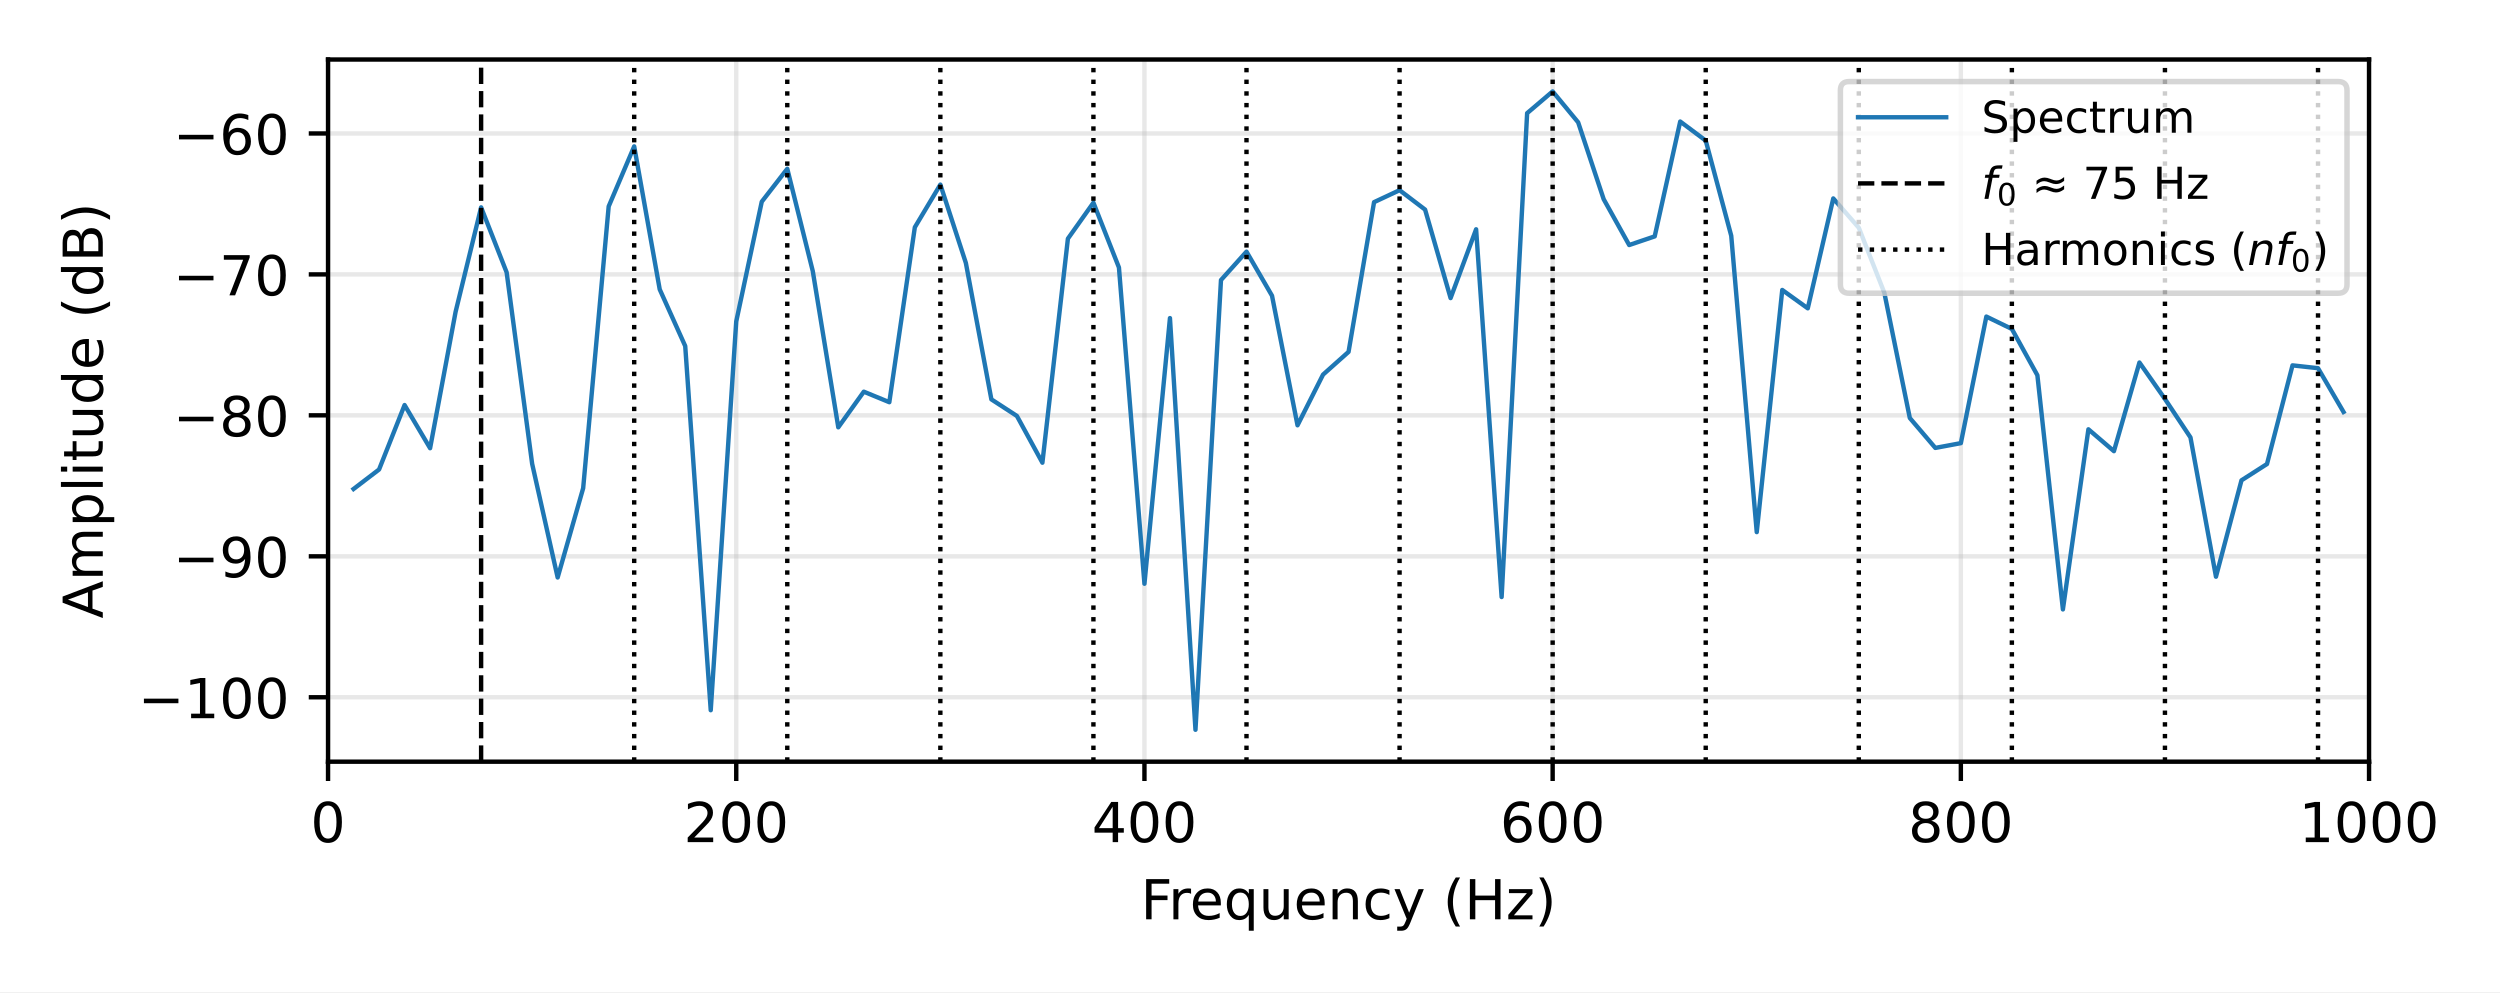
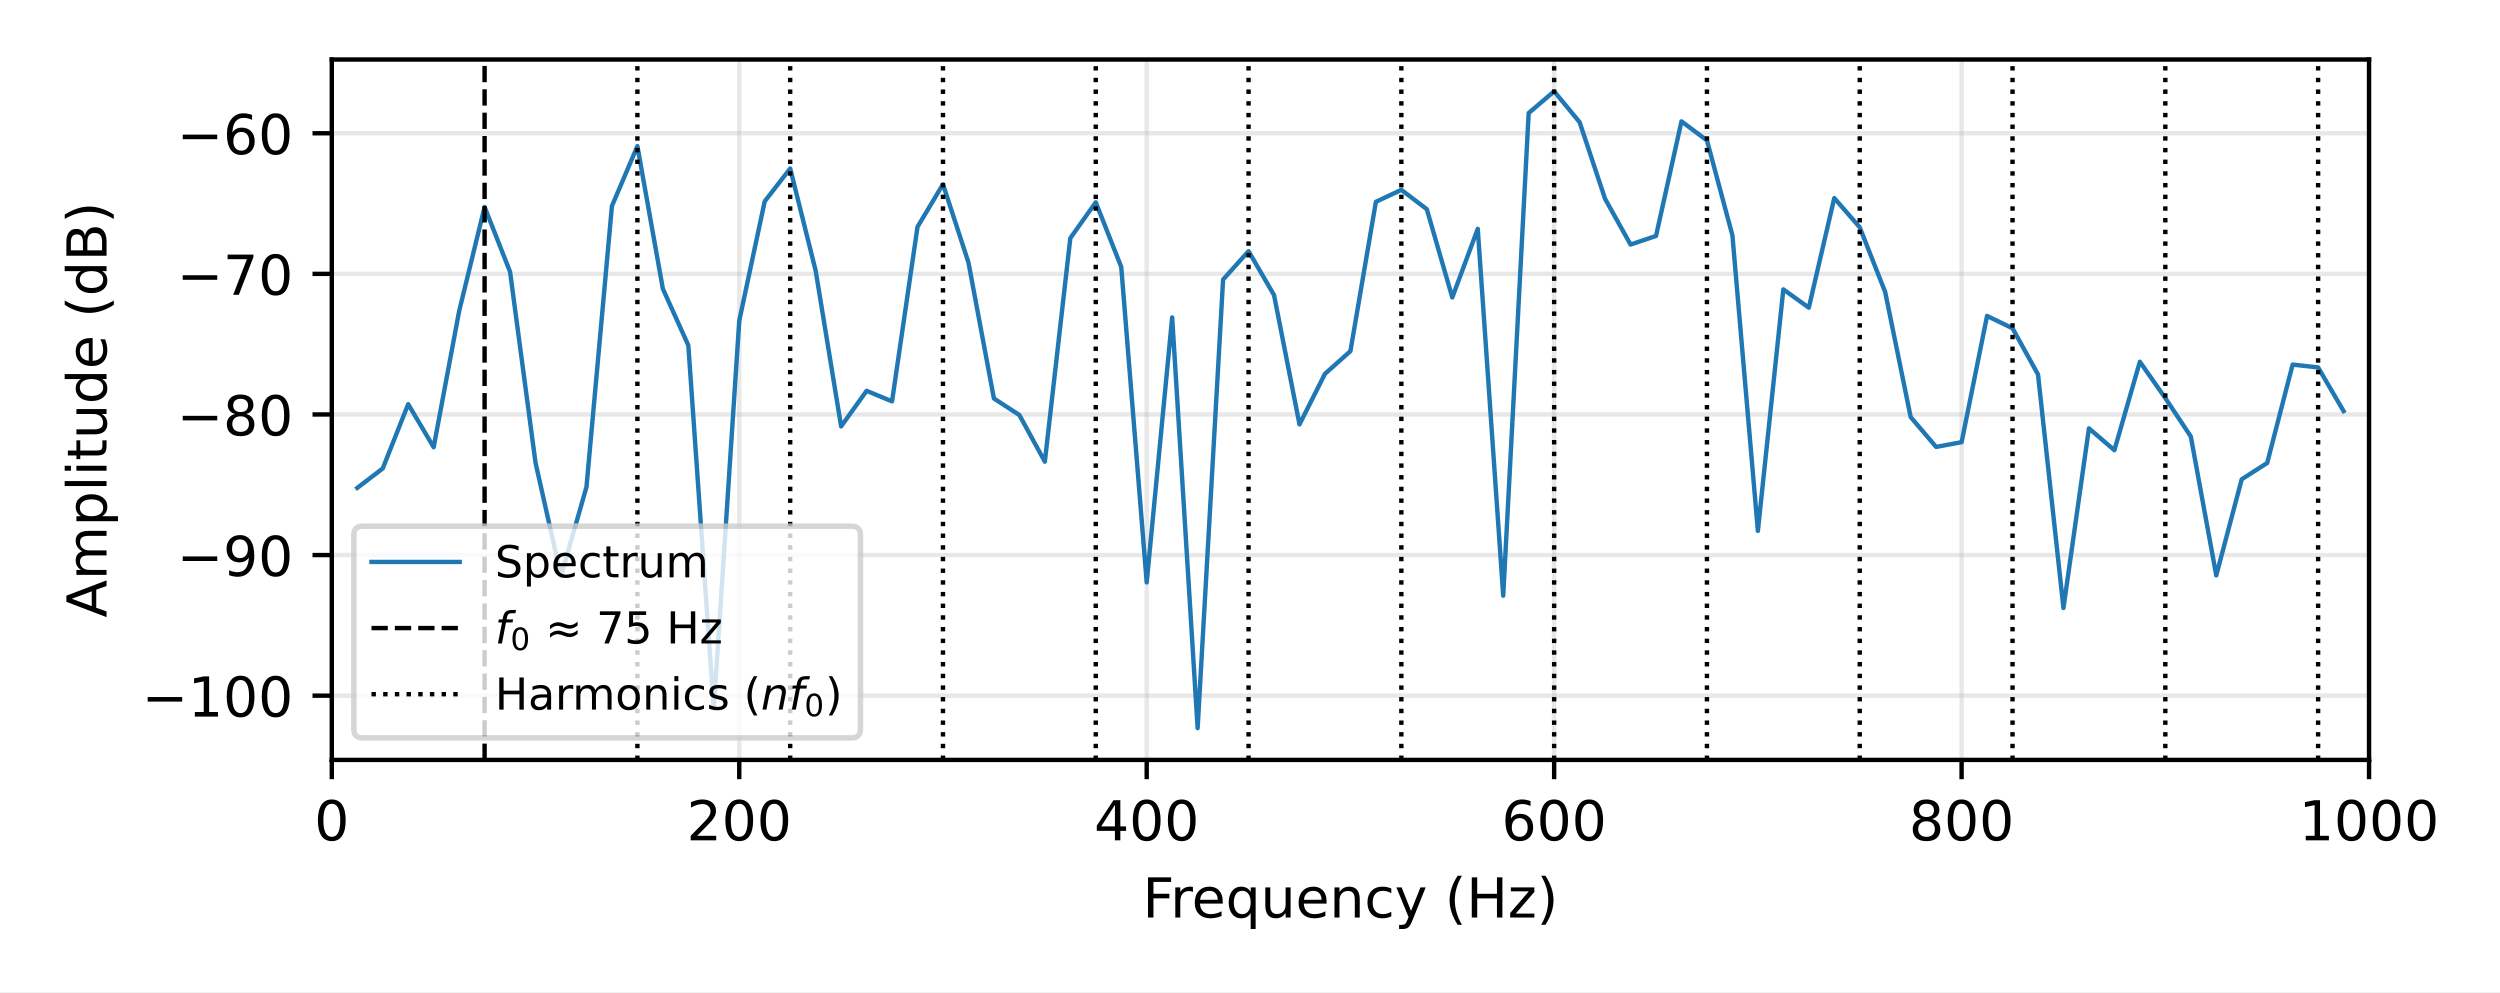
<svg xmlns="http://www.w3.org/2000/svg" xmlns:xlink="http://www.w3.org/1999/xlink" width="453.6pt" height="180pt" viewBox="0 0 453.6 180" version="1.1">
  <defs>
    <style type="text/css">*{stroke-linejoin: round; stroke-linecap: butt}</style>
  </defs>
  <g id="figure_1">
    <g id="patch_1">
      <path d="M 0 180  L 453.6 180  L 453.6 0  L 0 0  z " style="fill: #ffffff" />
    </g>
    <g id="axes_1">
      <g id="patch_2">
-         <path d="M 59.52 138.2  L 429.84 138.2  L 429.84 10.8  L 59.52 10.8  z " style="fill: #ffffff" />
+         <path d="M 60.202 137.878  L 429.84 137.878  L 429.84 10.8  L 60.202 10.8  z " style="fill: #ffffff" />
      </g>
      <g id="matplotlib.axis_1">
        <g id="xtick_1">
          <g id="line2d_1">
-             <path d="M 59.52 138.2  L 59.52 10.8  " clip-path="url(#p5887262139)" style="fill: none; stroke: #b0b0b0; stroke-opacity: 0.3; stroke-width: 0.8; stroke-linecap: square" />
+             <path d="M 60.202 137.878  L 60.202 10.8  " clip-path="url(#pa26c77d828)" style="fill: none; stroke: #b0b0b0; stroke-opacity: 0.3; stroke-width: 0.8; stroke-linecap: square" />
          </g>
          <g id="line2d_2">
            <defs>
-               <path id="m4f20bc568b" d="M 0 0  L 0 3.5  " style="stroke: #000000; stroke-width: 0.8" />
-             </defs>
-             <g>
-               <use xlink:href="#m4f20bc568b" x="59.52" y="138.2" style="stroke: #000000; stroke-width: 0.8" />
+               <path id="mccc255e9fb" d="M 0 0  L 0 3.5  " style="stroke: #000000; stroke-width: 0.8" />
+             </defs>
+             <g>
+               <use xlink:href="#mccc255e9fb" x="60.202" y="137.878" style="stroke: #000000; stroke-width: 0.8" />
            </g>
          </g>
          <g id="text_1">
-             <g transform="translate(56.33875 152.7977) scale(0.1 -0.1)">
+             <g transform="translate(57.02109 152.4753) scale(0.1 -0.1)">
              <defs>
                <path id="DejaVuSans-13" d="M 2034 4250  Q 1547 4250 1301 3770  Q 1056 3291 1056 2328  Q 1056 1369 1301 889  Q 1547 409 2034 409  Q 2525 409 2770 889  Q 3016 1369 3016 2328  Q 3016 3291 2770 3770  Q 2525 4250 2034 4250  z M 2034 4750  Q 2819 4750 3233 4129  Q 3647 3509 3647 2328  Q 3647 1150 3233 529  Q 2819 -91 2034 -91  Q 1250 -91 836 529  Q 422 1150 422 2328  Q 422 3509 836 4129  Q 1250 4750 2034 4750  z " transform="scale(0.015625)" />
              </defs>
              <use xlink:href="#DejaVuSans-13" />
            </g>
          </g>
        </g>
        <g id="xtick_2">
          <g id="line2d_3">
-             <path d="M 133.584 138.2  L 133.584 10.8  " clip-path="url(#p5887262139)" style="fill: none; stroke: #b0b0b0; stroke-opacity: 0.3; stroke-width: 0.8; stroke-linecap: square" />
+             <path d="M 134.13 137.878  L 134.13 10.8  " clip-path="url(#pa26c77d828)" style="fill: none; stroke: #b0b0b0; stroke-opacity: 0.3; stroke-width: 0.8; stroke-linecap: square" />
          </g>
          <g id="line2d_4">
            <g>
-               <use xlink:href="#m4f20bc568b" x="133.584" y="138.2" style="stroke: #000000; stroke-width: 0.8" />
+               <use xlink:href="#mccc255e9fb" x="134.13" y="137.878" style="stroke: #000000; stroke-width: 0.8" />
            </g>
          </g>
          <g id="text_2">
-             <g transform="translate(124.0403 152.7977) scale(0.1 -0.1)">
+             <g transform="translate(124.5861 152.4753) scale(0.1 -0.1)">
              <defs>
                <path id="DejaVuSans-15" d="M 1228 531  L 3431 531  L 3431 0  L 469 0  L 469 531  Q 828 903 1448 1529  Q 2069 2156 2228 2338  Q 2531 2678 2651 2914  Q 2772 3150 2772 3378  Q 2772 3750 2511 3984  Q 2250 4219 1831 4219  Q 1534 4219 1204 4116  Q 875 4013 500 3803  L 500 4441  Q 881 4594 1212 4672  Q 1544 4750 1819 4750  Q 2544 4750 2975 4387  Q 3406 4025 3406 3419  Q 3406 3131 3298 2873  Q 3191 2616 2906 2266  Q 2828 2175 2409 1742  Q 1991 1309 1228 531  z " transform="scale(0.015625)" />
              </defs>
              <use xlink:href="#DejaVuSans-15" />
              <use xlink:href="#DejaVuSans-13" transform="translate(63.625 0)" />
              <use xlink:href="#DejaVuSans-13" transform="translate(127.25 0)" />
            </g>
          </g>
        </g>
        <g id="xtick_3">
          <g id="line2d_5">
-             <path d="M 207.648 138.2  L 207.648 10.8  " clip-path="url(#p5887262139)" style="fill: none; stroke: #b0b0b0; stroke-opacity: 0.3; stroke-width: 0.8; stroke-linecap: square" />
+             <path d="M 208.057 137.878  L 208.057 10.8  " clip-path="url(#pa26c77d828)" style="fill: none; stroke: #b0b0b0; stroke-opacity: 0.3; stroke-width: 0.8; stroke-linecap: square" />
          </g>
          <g id="line2d_6">
            <g>
-               <use xlink:href="#m4f20bc568b" x="207.648" y="138.2" style="stroke: #000000; stroke-width: 0.8" />
+               <use xlink:href="#mccc255e9fb" x="208.057" y="137.878" style="stroke: #000000; stroke-width: 0.8" />
            </g>
          </g>
          <g id="text_3">
-             <g transform="translate(198.1043 152.7977) scale(0.1 -0.1)">
+             <g transform="translate(198.5137 152.4753) scale(0.1 -0.1)">
              <defs>
                <path id="DejaVuSans-17" d="M 2419 4116  L 825 1625  L 2419 1625  L 2419 4116  z M 2253 4666  L 3047 4666  L 3047 1625  L 3713 1625  L 3713 1100  L 3047 1100  L 3047 0  L 2419 0  L 2419 1100  L 313 1100  L 313 1709  L 2253 4666  z " transform="scale(0.015625)" />
              </defs>
              <use xlink:href="#DejaVuSans-17" />
              <use xlink:href="#DejaVuSans-13" transform="translate(63.625 0)" />
              <use xlink:href="#DejaVuSans-13" transform="translate(127.25 0)" />
            </g>
          </g>
        </g>
        <g id="xtick_4">
          <g id="line2d_7">
-             <path d="M 281.712 138.2  L 281.712 10.8  " clip-path="url(#p5887262139)" style="fill: none; stroke: #b0b0b0; stroke-opacity: 0.3; stroke-width: 0.8; stroke-linecap: square" />
+             <path d="M 281.985 137.878  L 281.985 10.8  " clip-path="url(#pa26c77d828)" style="fill: none; stroke: #b0b0b0; stroke-opacity: 0.3; stroke-width: 0.8; stroke-linecap: square" />
          </g>
          <g id="line2d_8">
            <g>
-               <use xlink:href="#m4f20bc568b" x="281.712" y="138.2" style="stroke: #000000; stroke-width: 0.8" />
+               <use xlink:href="#mccc255e9fb" x="281.985" y="137.878" style="stroke: #000000; stroke-width: 0.8" />
            </g>
          </g>
          <g id="text_4">
-             <g transform="translate(272.1683 152.7977) scale(0.1 -0.1)">
+             <g transform="translate(272.4412 152.4753) scale(0.1 -0.1)">
              <defs>
                <path id="DejaVuSans-19" d="M 2113 2584  Q 1688 2584 1439 2293  Q 1191 2003 1191 1497  Q 1191 994 1439 701  Q 1688 409 2113 409  Q 2538 409 2786 701  Q 3034 994 3034 1497  Q 3034 2003 2786 2293  Q 2538 2584 2113 2584  z M 3366 4563  L 3366 3988  Q 3128 4100 2886 4159  Q 2644 4219 2406 4219  Q 1781 4219 1451 3797  Q 1122 3375 1075 2522  Q 1259 2794 1537 2939  Q 1816 3084 2150 3084  Q 2853 3084 3261 2657  Q 3669 2231 3669 1497  Q 3669 778 3244 343  Q 2819 -91 2113 -91  Q 1303 -91 875 529  Q 447 1150 447 2328  Q 447 3434 972 4092  Q 1497 4750 2381 4750  Q 2619 4750 2861 4703  Q 3103 4656 3366 4563  z " transform="scale(0.015625)" />
              </defs>
              <use xlink:href="#DejaVuSans-19" />
              <use xlink:href="#DejaVuSans-13" transform="translate(63.625 0)" />
              <use xlink:href="#DejaVuSans-13" transform="translate(127.25 0)" />
            </g>
          </g>
        </g>
        <g id="xtick_5">
          <g id="line2d_9">
-             <path d="M 355.776 138.2  L 355.776 10.8  " clip-path="url(#p5887262139)" style="fill: none; stroke: #b0b0b0; stroke-opacity: 0.3; stroke-width: 0.8; stroke-linecap: square" />
+             <path d="M 355.912 137.878  L 355.912 10.8  " clip-path="url(#pa26c77d828)" style="fill: none; stroke: #b0b0b0; stroke-opacity: 0.3; stroke-width: 0.8; stroke-linecap: square" />
          </g>
          <g id="line2d_10">
            <g>
-               <use xlink:href="#m4f20bc568b" x="355.776" y="138.2" style="stroke: #000000; stroke-width: 0.8" />
+               <use xlink:href="#mccc255e9fb" x="355.912" y="137.878" style="stroke: #000000; stroke-width: 0.8" />
            </g>
          </g>
          <g id="text_5">
-             <g transform="translate(346.2323 152.7977) scale(0.1 -0.1)">
+             <g transform="translate(346.3687 152.4753) scale(0.1 -0.1)">
              <defs>
                <path id="DejaVuSans-1b" d="M 2034 2216  Q 1584 2216 1326 1975  Q 1069 1734 1069 1313  Q 1069 891 1326 650  Q 1584 409 2034 409  Q 2484 409 2743 651  Q 3003 894 3003 1313  Q 3003 1734 2745 1975  Q 2488 2216 2034 2216  z M 1403 2484  Q 997 2584 770 2862  Q 544 3141 544 3541  Q 544 4100 942 4425  Q 1341 4750 2034 4750  Q 2731 4750 3128 4425  Q 3525 4100 3525 3541  Q 3525 3141 3298 2862  Q 3072 2584 2669 2484  Q 3125 2378 3379 2068  Q 3634 1759 3634 1313  Q 3634 634 3220 271  Q 2806 -91 2034 -91  Q 1263 -91 848 271  Q 434 634 434 1313  Q 434 1759 690 2068  Q 947 2378 1403 2484  z M 1172 3481  Q 1172 3119 1398 2916  Q 1625 2713 2034 2713  Q 2441 2713 2670 2916  Q 2900 3119 2900 3481  Q 2900 3844 2670 4047  Q 2441 4250 2034 4250  Q 1625 4250 1398 4047  Q 1172 3844 1172 3481  z " transform="scale(0.015625)" />
              </defs>
              <use xlink:href="#DejaVuSans-1b" />
              <use xlink:href="#DejaVuSans-13" transform="translate(63.625 0)" />
              <use xlink:href="#DejaVuSans-13" transform="translate(127.25 0)" />
            </g>
          </g>
        </g>
        <g id="xtick_6">
          <g id="line2d_11">
-             <path d="M 429.84 138.2  L 429.84 10.8  " clip-path="url(#p5887262139)" style="fill: none; stroke: #b0b0b0; stroke-opacity: 0.3; stroke-width: 0.8; stroke-linecap: square" />
+             <path d="M 429.84 137.878  L 429.84 10.8  " clip-path="url(#pa26c77d828)" style="fill: none; stroke: #b0b0b0; stroke-opacity: 0.3; stroke-width: 0.8; stroke-linecap: square" />
          </g>
          <g id="line2d_12">
            <g>
-               <use xlink:href="#m4f20bc568b" x="429.84" y="138.2" style="stroke: #000000; stroke-width: 0.8" />
+               <use xlink:href="#mccc255e9fb" x="429.84" y="137.878" style="stroke: #000000; stroke-width: 0.8" />
            </g>
          </g>
          <g id="text_6">
-             <g transform="translate(417.115 152.7977) scale(0.1 -0.1)">
+             <g transform="translate(417.115 152.4753) scale(0.1 -0.1)">
              <defs>
                <path id="DejaVuSans-14" d="M 794 531  L 1825 531  L 1825 4091  L 703 3866  L 703 4441  L 1819 4666  L 2450 4666  L 2450 531  L 3481 531  L 3481 0  L 794 0  L 794 531  z " transform="scale(0.015625)" />
              </defs>
              <use xlink:href="#DejaVuSans-14" />
              <use xlink:href="#DejaVuSans-13" transform="translate(63.625 0)" />
              <use xlink:href="#DejaVuSans-13" transform="translate(127.25 0)" />
              <use xlink:href="#DejaVuSans-13" transform="translate(190.875 0)" />
            </g>
          </g>
        </g>
        <g id="text_7">
-           <g transform="translate(206.9745 166.7977) scale(0.1 -0.1)">
+           <g transform="translate(207.3157 166.4753) scale(0.1 -0.1)">
            <defs>
              <path id="DejaVuSans-29" d="M 628 4666  L 3309 4666  L 3309 4134  L 1259 4134  L 1259 2759  L 3109 2759  L 3109 2228  L 1259 2228  L 1259 0  L 628 0  L 628 4666  z " transform="scale(0.015625)" />
              <path id="DejaVuSans-55" d="M 2631 2963  Q 2534 3019 2420 3045  Q 2306 3072 2169 3072  Q 1681 3072 1420 2755  Q 1159 2438 1159 1844  L 1159 0  L 581 0  L 581 3500  L 1159 3500  L 1159 2956  Q 1341 3275 1631 3429  Q 1922 3584 2338 3584  Q 2397 3584 2469 3576  Q 2541 3569 2628 3553  L 2631 2963  z " transform="scale(0.015625)" />
              <path id="DejaVuSans-48" d="M 3597 1894  L 3597 1613  L 953 1613  Q 991 1019 1311 708  Q 1631 397 2203 397  Q 2534 397 2845 478  Q 3156 559 3463 722  L 3463 178  Q 3153 47 2828 -22  Q 2503 -91 2169 -91  Q 1331 -91 842 396  Q 353 884 353 1716  Q 353 2575 817 3079  Q 1281 3584 2069 3584  Q 2775 3584 3186 3129  Q 3597 2675 3597 1894  z M 3022 2063  Q 3016 2534 2758 2815  Q 2500 3097 2075 3097  Q 1594 3097 1305 2825  Q 1016 2553 972 2059  L 3022 2063  z " transform="scale(0.015625)" />
              <path id="DejaVuSans-54" d="M 947 1747  Q 947 1113 1208 752  Q 1469 391 1925 391  Q 2381 391 2643 752  Q 2906 1113 2906 1747  Q 2906 2381 2643 2742  Q 2381 3103 1925 3103  Q 1469 3103 1208 2742  Q 947 2381 947 1747  z M 2906 525  Q 2725 213 2448 61  Q 2172 -91 1784 -91  Q 1150 -91 751 415  Q 353 922 353 1747  Q 353 2572 751 3078  Q 1150 3584 1784 3584  Q 2172 3584 2448 3432  Q 2725 3281 2906 2969  L 2906 3500  L 3481 3500  L 3481 -1331  L 2906 -1331  L 2906 525  z " transform="scale(0.015625)" />
              <path id="DejaVuSans-58" d="M 544 1381  L 544 3500  L 1119 3500  L 1119 1403  Q 1119 906 1312 657  Q 1506 409 1894 409  Q 2359 409 2629 706  Q 2900 1003 2900 1516  L 2900 3500  L 3475 3500  L 3475 0  L 2900 0  L 2900 538  Q 2691 219 2414 64  Q 2138 -91 1772 -91  Q 1169 -91 856 284  Q 544 659 544 1381  z M 1991 3584  L 1991 3584  z " transform="scale(0.015625)" />
              <path id="DejaVuSans-51" d="M 3513 2113  L 3513 0  L 2938 0  L 2938 2094  Q 2938 2591 2744 2837  Q 2550 3084 2163 3084  Q 1697 3084 1428 2787  Q 1159 2491 1159 1978  L 1159 0  L 581 0  L 581 3500  L 1159 3500  L 1159 2956  Q 1366 3272 1645 3428  Q 1925 3584 2291 3584  Q 2894 3584 3203 3211  Q 3513 2838 3513 2113  z " transform="scale(0.015625)" />
              <path id="DejaVuSans-46" d="M 3122 3366  L 3122 2828  Q 2878 2963 2633 3030  Q 2388 3097 2138 3097  Q 1578 3097 1268 2742  Q 959 2388 959 1747  Q 959 1106 1268 751  Q 1578 397 2138 397  Q 2388 397 2633 464  Q 2878 531 3122 666  L 3122 134  Q 2881 22 2623 -34  Q 2366 -91 2075 -91  Q 1284 -91 818 406  Q 353 903 353 1747  Q 353 2603 823 3093  Q 1294 3584 2113 3584  Q 2378 3584 2631 3529  Q 2884 3475 3122 3366  z " transform="scale(0.015625)" />
              <path id="DejaVuSans-5c" d="M 2059 -325  Q 1816 -950 1584 -1140  Q 1353 -1331 966 -1331  L 506 -1331  L 506 -850  L 844 -850  Q 1081 -850 1212 -737  Q 1344 -625 1503 -206  L 1606 56  L 191 3500  L 800 3500  L 1894 763  L 2988 3500  L 3597 3500  L 2059 -325  z " transform="scale(0.015625)" />
              <path id="DejaVuSans-3" transform="scale(0.015625)" />
              <path id="DejaVuSans-b" d="M 1984 4856  Q 1566 4138 1362 3434  Q 1159 2731 1159 2009  Q 1159 1288 1364 580  Q 1569 -128 1984 -844  L 1484 -844  Q 1016 -109 783 600  Q 550 1309 550 2009  Q 550 2706 781 3412  Q 1013 4119 1484 4856  L 1984 4856  z " transform="scale(0.015625)" />
              <path id="DejaVuSans-2b" d="M 628 4666  L 1259 4666  L 1259 2753  L 3553 2753  L 3553 4666  L 4184 4666  L 4184 0  L 3553 0  L 3553 2222  L 1259 2222  L 1259 0  L 628 0  L 628 4666  z " transform="scale(0.015625)" />
              <path id="DejaVuSans-5d" d="M 353 3500  L 3084 3500  L 3084 2975  L 922 459  L 3084 459  L 3084 0  L 275 0  L 275 525  L 2438 3041  L 353 3041  L 353 3500  z " transform="scale(0.015625)" />
              <path id="DejaVuSans-c" d="M 513 4856  L 1013 4856  Q 1481 4119 1714 3412  Q 1947 2706 1947 2009  Q 1947 1309 1714 600  Q 1481 -109 1013 -844  L 513 -844  Q 928 -128 1133 580  Q 1338 1288 1338 2009  Q 1338 2731 1133 3434  Q 928 4138 513 4856  z " transform="scale(0.015625)" />
            </defs>
            <use xlink:href="#DejaVuSans-29" />
            <use xlink:href="#DejaVuSans-55" transform="translate(50.23438 0)" />
            <use xlink:href="#DejaVuSans-48" transform="translate(89.14062 0)" />
            <use xlink:href="#DejaVuSans-54" transform="translate(150.6719 0)" />
            <use xlink:href="#DejaVuSans-58" transform="translate(214.1562 0)" />
            <use xlink:href="#DejaVuSans-48" transform="translate(277.5312 0)" />
            <use xlink:href="#DejaVuSans-51" transform="translate(339.0625 0)" />
            <use xlink:href="#DejaVuSans-46" transform="translate(402.4375 0)" />
            <use xlink:href="#DejaVuSans-5c" transform="translate(457.4219 0)" />
            <use xlink:href="#DejaVuSans-3" transform="translate(516.6094 0)" />
            <use xlink:href="#DejaVuSans-b" transform="translate(548.3906 0)" />
            <use xlink:href="#DejaVuSans-2b" transform="translate(587.4062 0)" />
            <use xlink:href="#DejaVuSans-5d" transform="translate(662.6094 0)" />
            <use xlink:href="#DejaVuSans-c" transform="translate(715.0938 0)" />
          </g>
        </g>
      </g>
      <g id="matplotlib.axis_2">
        <g id="ytick_1">
          <g id="line2d_13">
-             <path d="M 59.52 126.514  L 429.84 126.514  " clip-path="url(#p5887262139)" style="fill: none; stroke: #b0b0b0; stroke-opacity: 0.3; stroke-width: 0.8; stroke-linecap: square" />
+             <path d="M 60.202 126.221  L 429.84 126.221  " clip-path="url(#pa26c77d828)" style="fill: none; stroke: #b0b0b0; stroke-opacity: 0.3; stroke-width: 0.8; stroke-linecap: square" />
          </g>
          <g id="line2d_14">
            <defs>
-               <path id="m26d4b34c28" d="M 0 0  L -3.5 0  " style="stroke: #000000; stroke-width: 0.8" />
-             </defs>
-             <g>
-               <use xlink:href="#m26d4b34c28" x="59.52" y="126.514" style="stroke: #000000; stroke-width: 0.8" />
+               <path id="m5e84f0adf1" d="M 0 0  L -3.5 0  " style="stroke: #000000; stroke-width: 0.8" />
+             </defs>
+             <g>
+               <use xlink:href="#m5e84f0adf1" x="60.202" y="126.221" style="stroke: #000000; stroke-width: 0.8" />
            </g>
          </g>
          <g id="text_8">
-             <g transform="translate(25.05281 130.3125) scale(0.1 -0.1)">
+             <g transform="translate(25.73516 130.0198) scale(0.1 -0.1)">
              <defs>
                <path id="DejaVuSans-c9c" d="M 678 2272  L 4684 2272  L 4684 1741  L 678 1741  L 678 2272  z " transform="scale(0.015625)" />
              </defs>
              <use xlink:href="#DejaVuSans-c9c" />
              <use xlink:href="#DejaVuSans-14" transform="translate(83.79688 0)" />
              <use xlink:href="#DejaVuSans-13" transform="translate(147.4219 0)" />
              <use xlink:href="#DejaVuSans-13" transform="translate(211.0469 0)" />
            </g>
          </g>
        </g>
        <g id="ytick_2">
          <g id="line2d_15">
-             <path d="M 59.52 100.938  L 429.84 100.938  " clip-path="url(#p5887262139)" style="fill: none; stroke: #b0b0b0; stroke-opacity: 0.3; stroke-width: 0.8; stroke-linecap: square" />
+             <path d="M 60.202 100.71  L 429.84 100.71  " clip-path="url(#pa26c77d828)" style="fill: none; stroke: #b0b0b0; stroke-opacity: 0.3; stroke-width: 0.8; stroke-linecap: square" />
          </g>
          <g id="line2d_16">
            <g>
-               <use xlink:href="#m26d4b34c28" x="59.52" y="100.938" style="stroke: #000000; stroke-width: 0.8" />
+               <use xlink:href="#m5e84f0adf1" x="60.202" y="100.71" style="stroke: #000000; stroke-width: 0.8" />
            </g>
          </g>
          <g id="text_9">
-             <g transform="translate(31.41531 104.7372) scale(0.1 -0.1)">
+             <g transform="translate(32.09766 104.5091) scale(0.1 -0.1)">
              <defs>
                <path id="DejaVuSans-1c" d="M 703 97  L 703 672  Q 941 559 1184 500  Q 1428 441 1663 441  Q 2288 441 2617 861  Q 2947 1281 2994 2138  Q 2813 1869 2534 1725  Q 2256 1581 1919 1581  Q 1219 1581 811 2004  Q 403 2428 403 3163  Q 403 3881 828 4315  Q 1253 4750 1959 4750  Q 2769 4750 3195 4129  Q 3622 3509 3622 2328  Q 3622 1225 3098 567  Q 2575 -91 1691 -91  Q 1453 -91 1209 -44  Q 966 3 703 97  z M 1959 2075  Q 2384 2075 2632 2365  Q 2881 2656 2881 3163  Q 2881 3666 2632 3958  Q 2384 4250 1959 4250  Q 1534 4250 1286 3958  Q 1038 3666 1038 3163  Q 1038 2656 1286 2365  Q 1534 2075 1959 2075  z " transform="scale(0.015625)" />
              </defs>
              <use xlink:href="#DejaVuSans-c9c" />
              <use xlink:href="#DejaVuSans-1c" transform="translate(83.79688 0)" />
              <use xlink:href="#DejaVuSans-13" transform="translate(147.4219 0)" />
            </g>
          </g>
        </g>
        <g id="ytick_3">
          <g id="line2d_17">
-             <path d="M 59.52 75.363  L 429.84 75.363  " clip-path="url(#p5887262139)" style="fill: none; stroke: #b0b0b0; stroke-opacity: 0.3; stroke-width: 0.8; stroke-linecap: square" />
+             <path d="M 60.202 75.2  L 429.84 75.2  " clip-path="url(#pa26c77d828)" style="fill: none; stroke: #b0b0b0; stroke-opacity: 0.3; stroke-width: 0.8; stroke-linecap: square" />
          </g>
          <g id="line2d_18">
            <g>
-               <use xlink:href="#m26d4b34c28" x="59.52" y="75.363" style="stroke: #000000; stroke-width: 0.8" />
+               <use xlink:href="#m5e84f0adf1" x="60.202" y="75.2" style="stroke: #000000; stroke-width: 0.8" />
            </g>
          </g>
          <g id="text_10">
-             <g transform="translate(31.41531 79.16179) scale(0.1 -0.1)">
+             <g transform="translate(32.09766 78.99844) scale(0.1 -0.1)">
              <use xlink:href="#DejaVuSans-c9c" />
              <use xlink:href="#DejaVuSans-1b" transform="translate(83.79688 0)" />
              <use xlink:href="#DejaVuSans-13" transform="translate(147.4219 0)" />
            </g>
          </g>
        </g>
        <g id="ytick_4">
          <g id="line2d_19">
-             <path d="M 59.52 49.788  L 429.84 49.788  " clip-path="url(#p5887262139)" style="fill: none; stroke: #b0b0b0; stroke-opacity: 0.3; stroke-width: 0.8; stroke-linecap: square" />
+             <path d="M 60.202 49.689  L 429.84 49.689  " clip-path="url(#pa26c77d828)" style="fill: none; stroke: #b0b0b0; stroke-opacity: 0.3; stroke-width: 0.8; stroke-linecap: square" />
          </g>
          <g id="line2d_20">
            <g>
-               <use xlink:href="#m26d4b34c28" x="59.52" y="49.788" style="stroke: #000000; stroke-width: 0.8" />
+               <use xlink:href="#m5e84f0adf1" x="60.202" y="49.689" style="stroke: #000000; stroke-width: 0.8" />
            </g>
          </g>
          <g id="text_11">
-             <g transform="translate(31.41531 53.58642) scale(0.1 -0.1)">
+             <g transform="translate(32.09766 53.48777) scale(0.1 -0.1)">
              <defs>
                <path id="DejaVuSans-1a" d="M 525 4666  L 3525 4666  L 3525 4397  L 1831 0  L 1172 0  L 2766 4134  L 525 4134  L 525 4666  z " transform="scale(0.015625)" />
              </defs>
              <use xlink:href="#DejaVuSans-c9c" />
              <use xlink:href="#DejaVuSans-1a" transform="translate(83.79688 0)" />
              <use xlink:href="#DejaVuSans-13" transform="translate(147.4219 0)" />
            </g>
          </g>
        </g>
        <g id="ytick_5">
          <g id="line2d_21">
-             <path d="M 59.52 24.212  L 429.84 24.212  " clip-path="url(#p5887262139)" style="fill: none; stroke: #b0b0b0; stroke-opacity: 0.3; stroke-width: 0.8; stroke-linecap: square" />
+             <path d="M 60.202 24.178  L 429.84 24.178  " clip-path="url(#pa26c77d828)" style="fill: none; stroke: #b0b0b0; stroke-opacity: 0.3; stroke-width: 0.8; stroke-linecap: square" />
          </g>
          <g id="line2d_22">
            <g>
-               <use xlink:href="#m26d4b34c28" x="59.52" y="24.212" style="stroke: #000000; stroke-width: 0.8" />
+               <use xlink:href="#m5e84f0adf1" x="60.202" y="24.178" style="stroke: #000000; stroke-width: 0.8" />
            </g>
          </g>
          <g id="text_12">
-             <g transform="translate(31.41531 28.01104) scale(0.1 -0.1)">
+             <g transform="translate(32.09766 27.97711) scale(0.1 -0.1)">
              <use xlink:href="#DejaVuSans-c9c" />
              <use xlink:href="#DejaVuSans-19" transform="translate(83.79688 0)" />
              <use xlink:href="#DejaVuSans-13" transform="translate(147.4219 0)" />
            </g>
          </g>
        </g>
        <g id="text_13">
-           <g transform="translate(18.65047 112.218) rotate(-90) scale(0.1 -0.1)">
+           <g transform="translate(19.33281 112.0568) rotate(-90) scale(0.1 -0.1)">
            <defs>
              <path id="DejaVuSans-24" d="M 2188 4044  L 1331 1722  L 3047 1722  L 2188 4044  z M 1831 4666  L 2547 4666  L 4325 0  L 3669 0  L 3244 1197  L 1141 1197  L 716 0  L 50 0  L 1831 4666  z " transform="scale(0.015625)" />
              <path id="DejaVuSans-50" d="M 3328 2828  Q 3544 3216 3844 3400  Q 4144 3584 4550 3584  Q 5097 3584 5394 3201  Q 5691 2819 5691 2113  L 5691 0  L 5113 0  L 5113 2094  Q 5113 2597 4934 2840  Q 4756 3084 4391 3084  Q 3944 3084 3684 2787  Q 3425 2491 3425 1978  L 3425 0  L 2847 0  L 2847 2094  Q 2847 2600 2669 2842  Q 2491 3084 2119 3084  Q 1678 3084 1418 2786  Q 1159 2488 1159 1978  L 1159 0  L 581 0  L 581 3500  L 1159 3500  L 1159 2956  Q 1356 3278 1631 3431  Q 1906 3584 2284 3584  Q 2666 3584 2933 3390  Q 3200 3197 3328 2828  z " transform="scale(0.015625)" />
              <path id="DejaVuSans-53" d="M 1159 525  L 1159 -1331  L 581 -1331  L 581 3500  L 1159 3500  L 1159 2969  Q 1341 3281 1617 3432  Q 1894 3584 2278 3584  Q 2916 3584 3314 3078  Q 3713 2572 3713 1747  Q 3713 922 3314 415  Q 2916 -91 2278 -91  Q 1894 -91 1617 61  Q 1341 213 1159 525  z M 3116 1747  Q 3116 2381 2855 2742  Q 2594 3103 2138 3103  Q 1681 3103 1420 2742  Q 1159 2381 1159 1747  Q 1159 1113 1420 752  Q 1681 391 2138 391  Q 2594 391 2855 752  Q 3116 1113 3116 1747  z " transform="scale(0.015625)" />
              <path id="DejaVuSans-4f" d="M 603 4863  L 1178 4863  L 1178 0  L 603 0  L 603 4863  z " transform="scale(0.015625)" />
              <path id="DejaVuSans-4c" d="M 603 3500  L 1178 3500  L 1178 0  L 603 0  L 603 3500  z M 603 4863  L 1178 4863  L 1178 4134  L 603 4134  L 603 4863  z " transform="scale(0.015625)" />
              <path id="DejaVuSans-57" d="M 1172 4494  L 1172 3500  L 2356 3500  L 2356 3053  L 1172 3053  L 1172 1153  Q 1172 725 1289 603  Q 1406 481 1766 481  L 2356 481  L 2356 0  L 1766 0  Q 1100 0 847 248  Q 594 497 594 1153  L 594 3053  L 172 3053  L 172 3500  L 594 3500  L 594 4494  L 1172 4494  z " transform="scale(0.015625)" />
              <path id="DejaVuSans-47" d="M 2906 2969  L 2906 4863  L 3481 4863  L 3481 0  L 2906 0  L 2906 525  Q 2725 213 2448 61  Q 2172 -91 1784 -91  Q 1150 -91 751 415  Q 353 922 353 1747  Q 353 2572 751 3078  Q 1150 3584 1784 3584  Q 2172 3584 2448 3432  Q 2725 3281 2906 2969  z M 947 1747  Q 947 1113 1208 752  Q 1469 391 1925 391  Q 2381 391 2643 752  Q 2906 1113 2906 1747  Q 2906 2381 2643 2742  Q 2381 3103 1925 3103  Q 1469 3103 1208 2742  Q 947 2381 947 1747  z " transform="scale(0.015625)" />
              <path id="DejaVuSans-25" d="M 1259 2228  L 1259 519  L 2272 519  Q 2781 519 3026 730  Q 3272 941 3272 1375  Q 3272 1813 3026 2020  Q 2781 2228 2272 2228  L 1259 2228  z M 1259 4147  L 1259 2741  L 2194 2741  Q 2656 2741 2882 2914  Q 3109 3088 3109 3444  Q 3109 3797 2882 3972  Q 2656 4147 2194 4147  L 1259 4147  z M 628 4666  L 2241 4666  Q 2963 4666 3353 4366  Q 3744 4066 3744 3513  Q 3744 3084 3544 2831  Q 3344 2578 2956 2516  Q 3422 2416 3680 2098  Q 3938 1781 3938 1306  Q 3938 681 3513 340  Q 3088 0 2303 0  L 628 0  L 628 4666  z " transform="scale(0.015625)" />
            </defs>
            <use xlink:href="#DejaVuSans-24" />
            <use xlink:href="#DejaVuSans-50" transform="translate(68.40625 0)" />
            <use xlink:href="#DejaVuSans-53" transform="translate(165.8125 0)" />
            <use xlink:href="#DejaVuSans-4f" transform="translate(229.2969 0)" />
            <use xlink:href="#DejaVuSans-4c" transform="translate(257.0781 0)" />
            <use xlink:href="#DejaVuSans-57" transform="translate(284.8594 0)" />
            <use xlink:href="#DejaVuSans-58" transform="translate(324.0625 0)" />
            <use xlink:href="#DejaVuSans-47" transform="translate(387.4375 0)" />
            <use xlink:href="#DejaVuSans-48" transform="translate(450.9219 0)" />
            <use xlink:href="#DejaVuSans-3" transform="translate(512.4531 0)" />
            <use xlink:href="#DejaVuSans-b" transform="translate(544.2344 0)" />
            <use xlink:href="#DejaVuSans-47" transform="translate(583.25 0)" />
            <use xlink:href="#DejaVuSans-25" transform="translate(646.7344 0)" />
            <use xlink:href="#DejaVuSans-c" transform="translate(715.3438 0)" />
          </g>
        </g>
      </g>
      <g id="line2d_23">
-         <path d="M 64.149 88.72  L 68.778 85.185  L 73.407 73.496  L 78.036 81.322  L 82.665 56.573  L 87.294 37.624  L 91.923 49.416  L 96.552 84.155  L 101.181 104.774  L 105.81 88.571  L 110.439 37.451  L 115.068 26.56  L 119.697 52.5  L 124.326 62.791  L 128.955 128.858  L 133.584 58.318  L 138.213 36.599  L 142.842 30.628  L 147.471 49.201  L 152.1 77.531  L 156.729 71.068  L 161.358 72.975  L 165.987 41.238  L 170.616 33.493  L 175.245 47.708  L 179.874 72.458  L 184.503 75.469  L 189.132 83.951  L 193.761 43.299  L 198.39 36.776  L 203.019 48.533  L 207.648 105.911  L 212.277 57.717  L 216.906 132.409  L 221.535 50.817  L 226.164 45.661  L 230.793 53.653  L 235.422 77.164  L 240.051 67.973  L 244.68 63.843  L 249.309 36.68  L 253.938 34.508  L 258.567 38.029  L 263.196 54.082  L 267.825 41.604  L 272.454 108.321  L 277.083 20.532  L 281.712 16.591  L 286.341 22.2  L 290.97 36.14  L 295.599 44.458  L 300.228 42.89  L 304.857 22.053  L 309.486 25.511  L 314.115 42.777  L 318.744 96.545  L 323.373 52.613  L 328.002 55.94  L 332.631 36.006  L 337.26 41.323  L 341.889 53.106  L 346.518 75.843  L 351.147 81.268  L 355.776 80.405  L 360.405 57.44  L 365.034 59.69  L 369.663 68.083  L 374.292 110.569  L 378.921 77.895  L 383.55 81.858  L 388.179 65.776  L 392.808 72.389  L 397.437 79.362  L 402.066 104.636  L 406.695 87.151  L 411.324 84.19  L 415.953 66.292  L 420.582 66.806  L 425.211 74.749  " clip-path="url(#p5887262139)" style="fill: none; stroke: #1f77b4; stroke-width: 0.8; stroke-linecap: square" />
+         <path d="M 64.823 88.522  L 69.443 84.996  L 74.064 73.337  L 78.684 81.143  L 83.305 56.457  L 87.925 37.556  L 92.546 49.318  L 97.166 83.97  L 101.787 104.536  L 106.407 88.374  L 111.028 37.383  L 115.648 26.52  L 120.268 52.395  L 124.889 62.66  L 129.509 128.559  L 134.13 58.198  L 138.75 36.533  L 143.371 30.578  L 147.991 49.104  L 152.612 77.362  L 157.232 70.916  L 161.853 72.818  L 166.473 41.161  L 171.094 33.436  L 175.714 47.615  L 180.335 72.302  L 184.955 75.305  L 189.576 83.766  L 194.196 43.217  L 198.816 36.71  L 203.437 48.437  L 208.057 105.67  L 212.678 57.599  L 217.298 132.101  L 221.919 50.716  L 226.539 45.573  L 231.16 53.545  L 235.78 76.997  L 240.401 67.828  L 245.021 63.708  L 249.642 36.615  L 254.262 34.448  L 258.883 37.96  L 263.503 53.972  L 268.124 41.526  L 272.744 108.075  L 277.364 20.507  L 281.985 16.576  L 286.605 22.171  L 291.226 36.076  L 295.846 44.373  L 300.467 42.809  L 305.087 22.025  L 309.708 25.474  L 314.328 42.697  L 318.949 96.328  L 323.569 52.508  L 328.19 55.826  L 332.81 35.942  L 337.431 41.245  L 342.051 52.999  L 346.672 75.679  L 351.292 81.09  L 355.912 80.229  L 360.533 57.322  L 365.153 59.567  L 369.774 67.938  L 374.394 110.316  L 379.015 77.725  L 383.635 81.678  L 388.256 65.637  L 392.876 72.234  L 397.497 79.188  L 402.117 104.399  L 406.738 86.957  L 411.358 84.005  L 415.979 66.151  L 420.599 66.664  L 425.22 74.587  " clip-path="url(#pa26c77d828)" style="fill: none; stroke: #1f77b4; stroke-width: 0.8; stroke-linecap: square" />
      </g>
      <g id="line2d_24">
-         <path d="M 87.294 138.2  L 87.294 10.8  " clip-path="url(#p5887262139)" style="fill: none; stroke-dasharray: 2.96,1.28; stroke-dashoffset: 0; stroke: #000000; stroke-width: 0.8" />
-       </g>
-       <g id="LineCollection_1">
-         <path d="M 115.068 138.2  L 115.068 10.8  " clip-path="url(#p5887262139)" style="fill: none; stroke-dasharray: 0.8,1.32; stroke-dashoffset: 0; stroke: #000000; stroke-width: 0.8" />
-         <path d="M 142.842 138.2  L 142.842 10.8  " clip-path="url(#p5887262139)" style="fill: none; stroke-dasharray: 0.8,1.32; stroke-dashoffset: 0; stroke: #000000; stroke-width: 0.8" />
-         <path d="M 170.616 138.2  L 170.616 10.8  " clip-path="url(#p5887262139)" style="fill: none; stroke-dasharray: 0.8,1.32; stroke-dashoffset: 0; stroke: #000000; stroke-width: 0.8" />
-         <path d="M 198.39 138.2  L 198.39 10.8  " clip-path="url(#p5887262139)" style="fill: none; stroke-dasharray: 0.8,1.32; stroke-dashoffset: 0; stroke: #000000; stroke-width: 0.8" />
-         <path d="M 226.164 138.2  L 226.164 10.8  " clip-path="url(#p5887262139)" style="fill: none; stroke-dasharray: 0.8,1.32; stroke-dashoffset: 0; stroke: #000000; stroke-width: 0.8" />
-         <path d="M 253.938 138.2  L 253.938 10.8  " clip-path="url(#p5887262139)" style="fill: none; stroke-dasharray: 0.8,1.32; stroke-dashoffset: 0; stroke: #000000; stroke-width: 0.8" />
-         <path d="M 281.712 138.2  L 281.712 10.8  " clip-path="url(#p5887262139)" style="fill: none; stroke-dasharray: 0.8,1.32; stroke-dashoffset: 0; stroke: #000000; stroke-width: 0.8" />
-         <path d="M 309.486 138.2  L 309.486 10.8  " clip-path="url(#p5887262139)" style="fill: none; stroke-dasharray: 0.8,1.32; stroke-dashoffset: 0; stroke: #000000; stroke-width: 0.8" />
-         <path d="M 337.26 138.2  L 337.26 10.8  " clip-path="url(#p5887262139)" style="fill: none; stroke-dasharray: 0.8,1.32; stroke-dashoffset: 0; stroke: #000000; stroke-width: 0.8" />
-         <path d="M 365.034 138.2  L 365.034 10.8  " clip-path="url(#p5887262139)" style="fill: none; stroke-dasharray: 0.8,1.32; stroke-dashoffset: 0; stroke: #000000; stroke-width: 0.8" />
-         <path d="M 392.808 138.2  L 392.808 10.8  " clip-path="url(#p5887262139)" style="fill: none; stroke-dasharray: 0.8,1.32; stroke-dashoffset: 0; stroke: #000000; stroke-width: 0.8" />
-         <path d="M 420.582 138.2  L 420.582 10.8  " clip-path="url(#p5887262139)" style="fill: none; stroke-dasharray: 0.8,1.32; stroke-dashoffset: 0; stroke: #000000; stroke-width: 0.8" />
-       </g>
+         <path d="M 87.925 137.878  L 87.925 10.8  " clip-path="url(#pa26c77d828)" style="fill: none; stroke-dasharray: 2.96,1.28; stroke-dashoffset: 0; stroke: #000000; stroke-width: 0.8" />
+       </g>
+       <g id="line2d_25">
+         <path d="M 115.648 137.878  L 115.648 10.8  " clip-path="url(#pa26c77d828)" style="fill: none; stroke-dasharray: 0.8,1.32; stroke-dashoffset: 0; stroke: #000000; stroke-width: 0.8" />
+       </g>
+       <g id="line2d_26">
+         <path d="M 143.371 137.878  L 143.371 10.8  " clip-path="url(#pa26c77d828)" style="fill: none; stroke-dasharray: 0.8,1.32; stroke-dashoffset: 0; stroke: #000000; stroke-width: 0.8" />
+       </g>
+       <g id="line2d_27">
+         <path d="M 171.094 137.878  L 171.094 10.8  " clip-path="url(#pa26c77d828)" style="fill: none; stroke-dasharray: 0.8,1.32; stroke-dashoffset: 0; stroke: #000000; stroke-width: 0.8" />
+       </g>
+       <g id="line2d_28">
+         <path d="M 198.816 137.878  L 198.816 10.8  " clip-path="url(#pa26c77d828)" style="fill: none; stroke-dasharray: 0.8,1.32; stroke-dashoffset: 0; stroke: #000000; stroke-width: 0.8" />
+       </g>
+       <g id="line2d_29">
+         <path d="M 226.539 137.878  L 226.539 10.8  " clip-path="url(#pa26c77d828)" style="fill: none; stroke-dasharray: 0.8,1.32; stroke-dashoffset: 0; stroke: #000000; stroke-width: 0.8" />
+       </g>
+       <g id="line2d_30">
+         <path d="M 254.262 137.878  L 254.262 10.8  " clip-path="url(#pa26c77d828)" style="fill: none; stroke-dasharray: 0.8,1.32; stroke-dashoffset: 0; stroke: #000000; stroke-width: 0.8" />
+       </g>
+       <g id="line2d_31">
+         <path d="M 281.985 137.878  L 281.985 10.8  " clip-path="url(#pa26c77d828)" style="fill: none; stroke-dasharray: 0.8,1.32; stroke-dashoffset: 0; stroke: #000000; stroke-width: 0.8" />
+       </g>
+       <g id="line2d_32">
+         <path d="M 309.708 137.878  L 309.708 10.8  " clip-path="url(#pa26c77d828)" style="fill: none; stroke-dasharray: 0.8,1.32; stroke-dashoffset: 0; stroke: #000000; stroke-width: 0.8" />
+       </g>
+       <g id="line2d_33">
+         <path d="M 337.431 137.878  L 337.431 10.8  " clip-path="url(#pa26c77d828)" style="fill: none; stroke-dasharray: 0.8,1.32; stroke-dashoffset: 0; stroke: #000000; stroke-width: 0.8" />
+       </g>
+       <g id="line2d_34">
+         <path d="M 365.153 137.878  L 365.153 10.8  " clip-path="url(#pa26c77d828)" style="fill: none; stroke-dasharray: 0.8,1.32; stroke-dashoffset: 0; stroke: #000000; stroke-width: 0.8" />
+       </g>
+       <g id="line2d_35">
+         <path d="M 392.876 137.878  L 392.876 10.8  " clip-path="url(#pa26c77d828)" style="fill: none; stroke-dasharray: 0.8,1.32; stroke-dashoffset: 0; stroke: #000000; stroke-width: 0.8" />
+       </g>
+       <g id="line2d_36">
+         <path d="M 420.599 137.878  L 420.599 10.8  " clip-path="url(#pa26c77d828)" style="fill: none; stroke-dasharray: 0.8,1.32; stroke-dashoffset: 0; stroke: #000000; stroke-width: 0.8" />
+       </g>
+       <g id="line2d_37" />
      <g id="patch_3">
-         <path d="M 59.52 138.2  L 59.52 10.8  " style="fill: none; stroke: #000000; stroke-width: 0.8; stroke-linejoin: miter; stroke-linecap: square" />
+         <path d="M 60.202 137.878  L 60.202 10.8  " style="fill: none; stroke: #000000; stroke-width: 0.8; stroke-linejoin: miter; stroke-linecap: square" />
      </g>
      <g id="patch_4">
-         <path d="M 429.84 138.2  L 429.84 10.8  " style="fill: none; stroke: #000000; stroke-width: 0.8; stroke-linejoin: miter; stroke-linecap: square" />
+         <path d="M 429.84 137.878  L 429.84 10.8  " style="fill: none; stroke: #000000; stroke-width: 0.8; stroke-linejoin: miter; stroke-linecap: square" />
      </g>
      <g id="patch_5">
-         <path d="M 59.52 138.2  L 429.84 138.2  " style="fill: none; stroke: #000000; stroke-width: 0.8; stroke-linejoin: miter; stroke-linecap: square" />
+         <path d="M 60.202 137.878  L 429.84 137.878  " style="fill: none; stroke: #000000; stroke-width: 0.8; stroke-linejoin: miter; stroke-linecap: square" />
      </g>
      <g id="patch_6">
-         <path d="M 59.52 10.8  L 429.84 10.8  " style="fill: none; stroke: #000000; stroke-width: 0.8; stroke-linejoin: miter; stroke-linecap: square" />
+         <path d="M 60.202 10.8  L 429.84 10.8  " style="fill: none; stroke: #000000; stroke-width: 0.8; stroke-linejoin: miter; stroke-linecap: square" />
      </g>
      <g id="legend_1">
        <g id="patch_7">
-           <path d="M 335.52 53.204  L 424.24 53.204  Q 425.84 53.204 425.84 51.604  L 425.84 16.4  Q 425.84 14.8 424.24 14.8  L 335.52 14.8  Q 333.92 14.8 333.92 16.4  L 333.92 51.604  Q 333.92 53.204 335.52 53.204  z " style="fill: #ffffff; opacity: 0.8; stroke: #cccccc; stroke-linejoin: miter" />
-         </g>
-         <g id="line2d_25">
-           <path d="M 337.12 21.279  L 345.12 21.279  L 353.12 21.279  " style="fill: none; stroke: #1f77b4; stroke-width: 0.8; stroke-linecap: square" />
+           <path d="M 65.802 133.878  L 154.522 133.878  Q 156.122 133.878 156.122 132.278  L 156.122 97.073  Q 156.122 95.473 154.522 95.473  L 65.802 95.473  Q 64.202 95.473 64.202 97.073  L 64.202 132.278  Q 64.202 133.878 65.802 133.878  z " style="fill: #ffffff; opacity: 0.8; stroke: #cccccc; stroke-linejoin: miter" />
+         </g>
+         <g id="line2d_38">
+           <path d="M 67.402 101.952  L 75.402 101.952  L 83.402 101.952  " style="fill: none; stroke: #1f77b4; stroke-width: 0.8; stroke-linecap: square" />
        </g>
        <g id="text_14">
-           <g transform="translate(359.52 24.07875) scale(0.08 -0.08)">
+           <g transform="translate(89.80234 104.752) scale(0.08 -0.08)">
            <defs>
              <path id="DejaVuSans-36" d="M 3425 4513  L 3425 3897  Q 3066 4069 2747 4153  Q 2428 4238 2131 4238  Q 1616 4238 1336 4038  Q 1056 3838 1056 3469  Q 1056 3159 1242 3001  Q 1428 2844 1947 2747  L 2328 2669  Q 3034 2534 3370 2195  Q 3706 1856 3706 1288  Q 3706 609 3251 259  Q 2797 -91 1919 -91  Q 1588 -91 1214 -16  Q 841 59 441 206  L 441 856  Q 825 641 1194 531  Q 1563 422 1919 422  Q 2459 422 2753 634  Q 3047 847 3047 1241  Q 3047 1584 2836 1778  Q 2625 1972 2144 2069  L 1759 2144  Q 1053 2284 737 2584  Q 422 2884 422 3419  Q 422 4038 858 4394  Q 1294 4750 2059 4750  Q 2388 4750 2728 4690  Q 3069 4631 3425 4513  z " transform="scale(0.015625)" />
            </defs>
            <use xlink:href="#DejaVuSans-36" />
            <use xlink:href="#DejaVuSans-53" transform="translate(63.48438 0)" />
            <use xlink:href="#DejaVuSans-48" transform="translate(126.9688 0)" />
            <use xlink:href="#DejaVuSans-46" transform="translate(188.5 0)" />
            <use xlink:href="#DejaVuSans-57" transform="translate(243.4844 0)" />
            <use xlink:href="#DejaVuSans-55" transform="translate(282.6875 0)" />
            <use xlink:href="#DejaVuSans-58" transform="translate(323.7969 0)" />
            <use xlink:href="#DejaVuSans-50" transform="translate(387.1719 0)" />
          </g>
        </g>
-         <g id="line2d_26">
-           <path d="M 337.12 33.281  L 345.12 33.281  L 353.12 33.281  " style="fill: none; stroke-dasharray: 2.96,1.28; stroke-dashoffset: 0; stroke: #000000; stroke-width: 0.8" />
+         <g id="line2d_39">
+           <path d="M 67.402 113.954  L 75.402 113.954  L 83.402 113.954  " style="fill: none; stroke-dasharray: 2.96,1.28; stroke-dashoffset: 0; stroke: #000000; stroke-width: 0.8" />
        </g>
        <g id="text_15">
-           <g transform="translate(359.52 36.08062) scale(0.08 -0.08)">
+           <g transform="translate(89.80234 116.7539) scale(0.08 -0.08)">
            <defs>
              <path id="DejaVuSans-Oblique-49" d="M 3059 4863  L 2969 4384  L 2419 4384  Q 2106 4384 1964 4261  Q 1822 4138 1753 3809  L 1691 3500  L 2638 3500  L 2553 3053  L 1606 3053  L 1013 0  L 434 0  L 1031 3053  L 481 3053  L 563 3500  L 1113 3500  L 1159 3744  Q 1278 4363 1576 4613  Q 1875 4863 2516 4863  L 3059 4863  z " transform="scale(0.015625)" />
              <path id="DejaVuSans-cd2" d="M 4684 1947  L 4684 1388  Q 4356 1144 4076 1036  Q 3797 928 3494 928  Q 3150 928 2694 1113  Q 2663 1125 2641 1134  Q 2622 1141 2575 1159  Q 2091 1350 1797 1350  Q 1522 1350 1253 1231  Q 984 1113 678 850  L 678 1409  Q 1006 1653 1286 1761  Q 1566 1869 1869 1869  Q 2213 1869 2672 1684  Q 2706 1669 2722 1663  Q 2741 1656 2788 1638  Q 3272 1447 3566 1447  Q 3834 1447 4098 1564  Q 4363 1681 4684 1947  z M 4684 3163  L 4684 2606  Q 4356 2359 4076 2251  Q 3797 2144 3494 2144  Q 3150 2144 2694 2328  Q 2663 2341 2641 2350  Q 2622 2356 2575 2375  Q 2091 2566 1797 2566  Q 1522 2566 1253 2447  Q 984 2328 678 2069  L 678 2625  Q 1006 2869 1286 2976  Q 1566 3084 1869 3084  Q 2213 3084 2672 2900  Q 2703 2888 2719 2881  Q 2741 2872 2788 2853  Q 3272 2663 3566 2663  Q 3834 2663 4098 2780  Q 4363 2897 4684 3163  z " transform="scale(0.015625)" />
              <path id="DejaVuSans-18" d="M 691 4666  L 3169 4666  L 3169 4134  L 1269 4134  L 1269 2991  Q 1406 3038 1543 3061  Q 1681 3084 1819 3084  Q 2600 3084 3056 2656  Q 3513 2228 3513 1497  Q 3513 744 3044 326  Q 2575 -91 1722 -91  Q 1428 -91 1123 -41  Q 819 9 494 109  L 494 744  Q 775 591 1075 516  Q 1375 441 1709 441  Q 2250 441 2565 725  Q 2881 1009 2881 1497  Q 2881 1984 2565 2268  Q 2250 2553 1709 2553  Q 1456 2553 1204 2497  Q 953 2441 691 2322  L 691 4666  z " transform="scale(0.015625)" />
            </defs>
            <use xlink:href="#DejaVuSans-Oblique-49" transform="translate(0 0.015625)" />
            <use xlink:href="#DejaVuSans-13" transform="translate(35.20508 -14.98433) scale(0.7)" />
            <use xlink:href="#DejaVuSans-3" transform="translate(82.47559 0.015625)" />
            <use xlink:href="#DejaVuSans-cd2" transform="translate(114.2627 0.015625)" />
            <use xlink:href="#DejaVuSans-3" transform="translate(198.0518 0.015625)" />
            <use xlink:href="#DejaVuSans-1a" transform="translate(229.8389 0.015625)" />
            <use xlink:href="#DejaVuSans-18" transform="translate(293.4619 0.015625)" />
            <use xlink:href="#DejaVuSans-3" transform="translate(357.085 0.015625)" />
            <use xlink:href="#DejaVuSans-2b" transform="translate(388.8721 0.015625)" />
            <use xlink:href="#DejaVuSans-5d" transform="translate(464.0674 0.015625)" />
          </g>
        </g>
-         <g id="line2d_27">
-           <path d="M 337.12 45.282  L 353.12 45.282  " style="fill: none; stroke-dasharray: 0.8,1.32; stroke-dashoffset: 0; stroke: #000000; stroke-width: 0.8" />
+         <g id="line2d_40">
+           <path d="M 67.402 125.956  L 75.402 125.956  L 83.402 125.956  " style="fill: none; stroke-dasharray: 0.8,1.32; stroke-dashoffset: 0; stroke: #000000; stroke-width: 0.8" />
        </g>
        <g id="text_16">
-           <g transform="translate(359.52 48.0825) scale(0.08 -0.08)">
+           <g transform="translate(89.80234 128.7558) scale(0.08 -0.08)">
            <defs>
              <path id="DejaVuSans-44" d="M 2194 1759  Q 1497 1759 1228 1600  Q 959 1441 959 1056  Q 959 750 1161 570  Q 1363 391 1709 391  Q 2188 391 2477 730  Q 2766 1069 2766 1631  L 2766 1759  L 2194 1759  z M 3341 1997  L 3341 0  L 2766 0  L 2766 531  Q 2569 213 2275 61  Q 1981 -91 1556 -91  Q 1019 -91 701 211  Q 384 513 384 1019  Q 384 1609 779 1909  Q 1175 2209 1959 2209  L 2766 2209  L 2766 2266  Q 2766 2663 2505 2880  Q 2244 3097 1772 3097  Q 1472 3097 1187 3025  Q 903 2953 641 2809  L 641 3341  Q 956 3463 1253 3523  Q 1550 3584 1831 3584  Q 2591 3584 2966 3190  Q 3341 2797 3341 1997  z " transform="scale(0.015625)" />
              <path id="DejaVuSans-52" d="M 1959 3097  Q 1497 3097 1228 2736  Q 959 2375 959 1747  Q 959 1119 1226 758  Q 1494 397 1959 397  Q 2419 397 2687 759  Q 2956 1122 2956 1747  Q 2956 2369 2687 2733  Q 2419 3097 1959 3097  z M 1959 3584  Q 2709 3584 3137 3096  Q 3566 2609 3566 1747  Q 3566 888 3137 398  Q 2709 -91 1959 -91  Q 1206 -91 779 398  Q 353 888 353 1747  Q 353 2609 779 3096  Q 1206 3584 1959 3584  z " transform="scale(0.015625)" />
              <path id="DejaVuSans-56" d="M 2834 3397  L 2834 2853  Q 2591 2978 2328 3040  Q 2066 3103 1784 3103  Q 1356 3103 1142 2972  Q 928 2841 928 2578  Q 928 2378 1081 2264  Q 1234 2150 1697 2047  L 1894 2003  Q 2506 1872 2764 1633  Q 3022 1394 3022 966  Q 3022 478 2636 193  Q 2250 -91 1575 -91  Q 1294 -91 989 -36  Q 684 19 347 128  L 347 722  Q 666 556 975 473  Q 1284 391 1588 391  Q 1994 391 2212 530  Q 2431 669 2431 922  Q 2431 1156 2273 1281  Q 2116 1406 1581 1522  L 1381 1569  Q 847 1681 609 1914  Q 372 2147 372 2553  Q 372 3047 722 3315  Q 1072 3584 1716 3584  Q 2034 3584 2315 3537  Q 2597 3491 2834 3397  z " transform="scale(0.015625)" />
              <path id="DejaVuSans-Oblique-51" d="M 3566 2113  L 3156 0  L 2578 0  L 2988 2091  Q 3016 2238 3031 2350  Q 3047 2463 3047 2528  Q 3047 2791 2881 2937  Q 2716 3084 2419 3084  Q 1956 3084 1622 2776  Q 1288 2469 1184 1941  L 800 0  L 225 0  L 903 3500  L 1478 3500  L 1363 2950  Q 1603 3253 1940 3418  Q 2278 3584 2650 3584  Q 3113 3584 3367 3334  Q 3622 3084 3622 2631  Q 3622 2519 3608 2391  Q 3594 2263 3566 2113  z " transform="scale(0.015625)" />
            </defs>
            <use xlink:href="#DejaVuSans-2b" transform="translate(0 0.015625)" />
            <use xlink:href="#DejaVuSans-44" transform="translate(75.19531 0.015625)" />
            <use xlink:href="#DejaVuSans-55" transform="translate(136.4746 0.015625)" />
            <use xlink:href="#DejaVuSans-50" transform="translate(175.5879 0.015625)" />
            <use xlink:href="#DejaVuSans-52" transform="translate(273 0.015625)" />
            <use xlink:href="#DejaVuSans-51" transform="translate(334.1816 0.015625)" />
            <use xlink:href="#DejaVuSans-4c" transform="translate(397.5605 0.015625)" />
            <use xlink:href="#DejaVuSans-46" transform="translate(425.3438 0.015625)" />
            <use xlink:href="#DejaVuSans-56" transform="translate(480.3242 0.015625)" />
            <use xlink:href="#DejaVuSans-3" transform="translate(532.4238 0.015625)" />
            <use xlink:href="#DejaVuSans-b" transform="translate(564.2109 0.015625)" />
            <use xlink:href="#DejaVuSans-Oblique-51" transform="translate(603.2246 0.015625)" />
            <use xlink:href="#DejaVuSans-Oblique-49" transform="translate(666.6035 0.015625)" />
            <use xlink:href="#DejaVuSans-13" transform="translate(701.8086 -14.98433) scale(0.7)" />
            <use xlink:href="#DejaVuSans-c" transform="translate(749.0791 0.015625)" />
          </g>
        </g>
      </g>
    </g>
  </g>
  <defs>
-     <clipPath id="p5887262139">
-       <rect x="59.52" y="10.8" width="370.32" height="127.4" />
+     <clipPath id="pa26c77d828">
+       <rect x="60.202" y="10.8" width="369.638" height="127.078" />
    </clipPath>
  </defs>
</svg>
